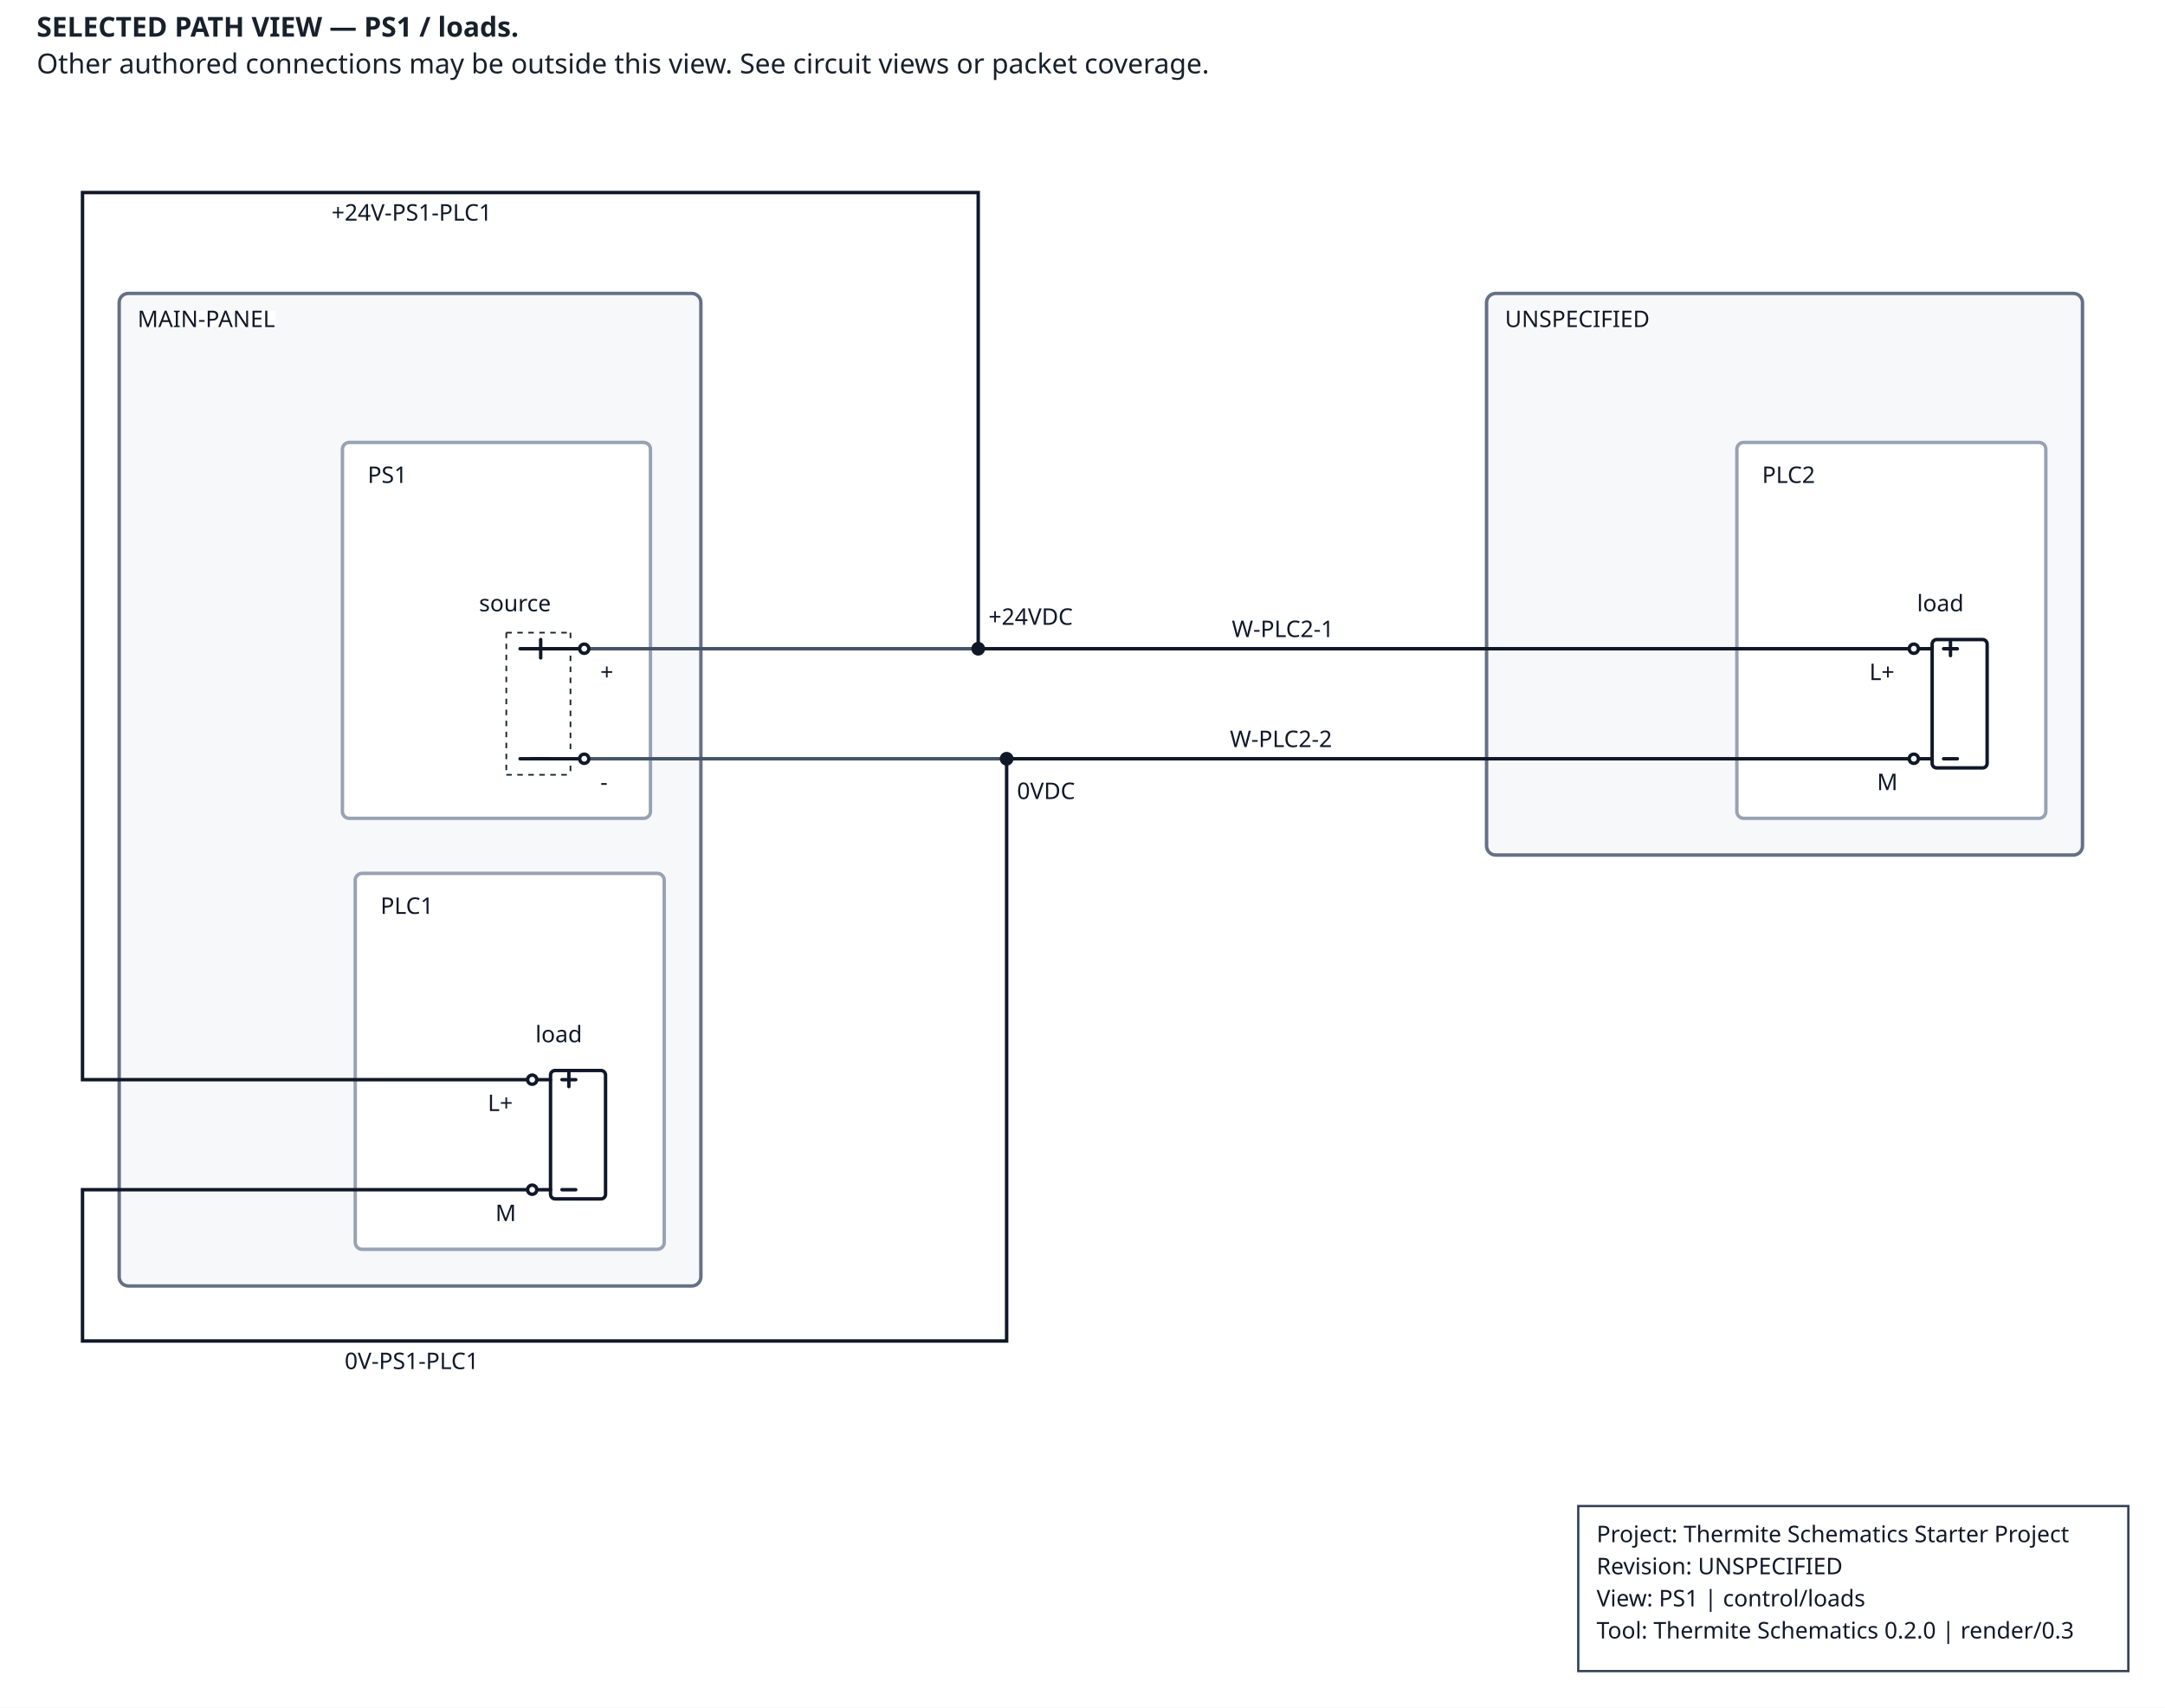
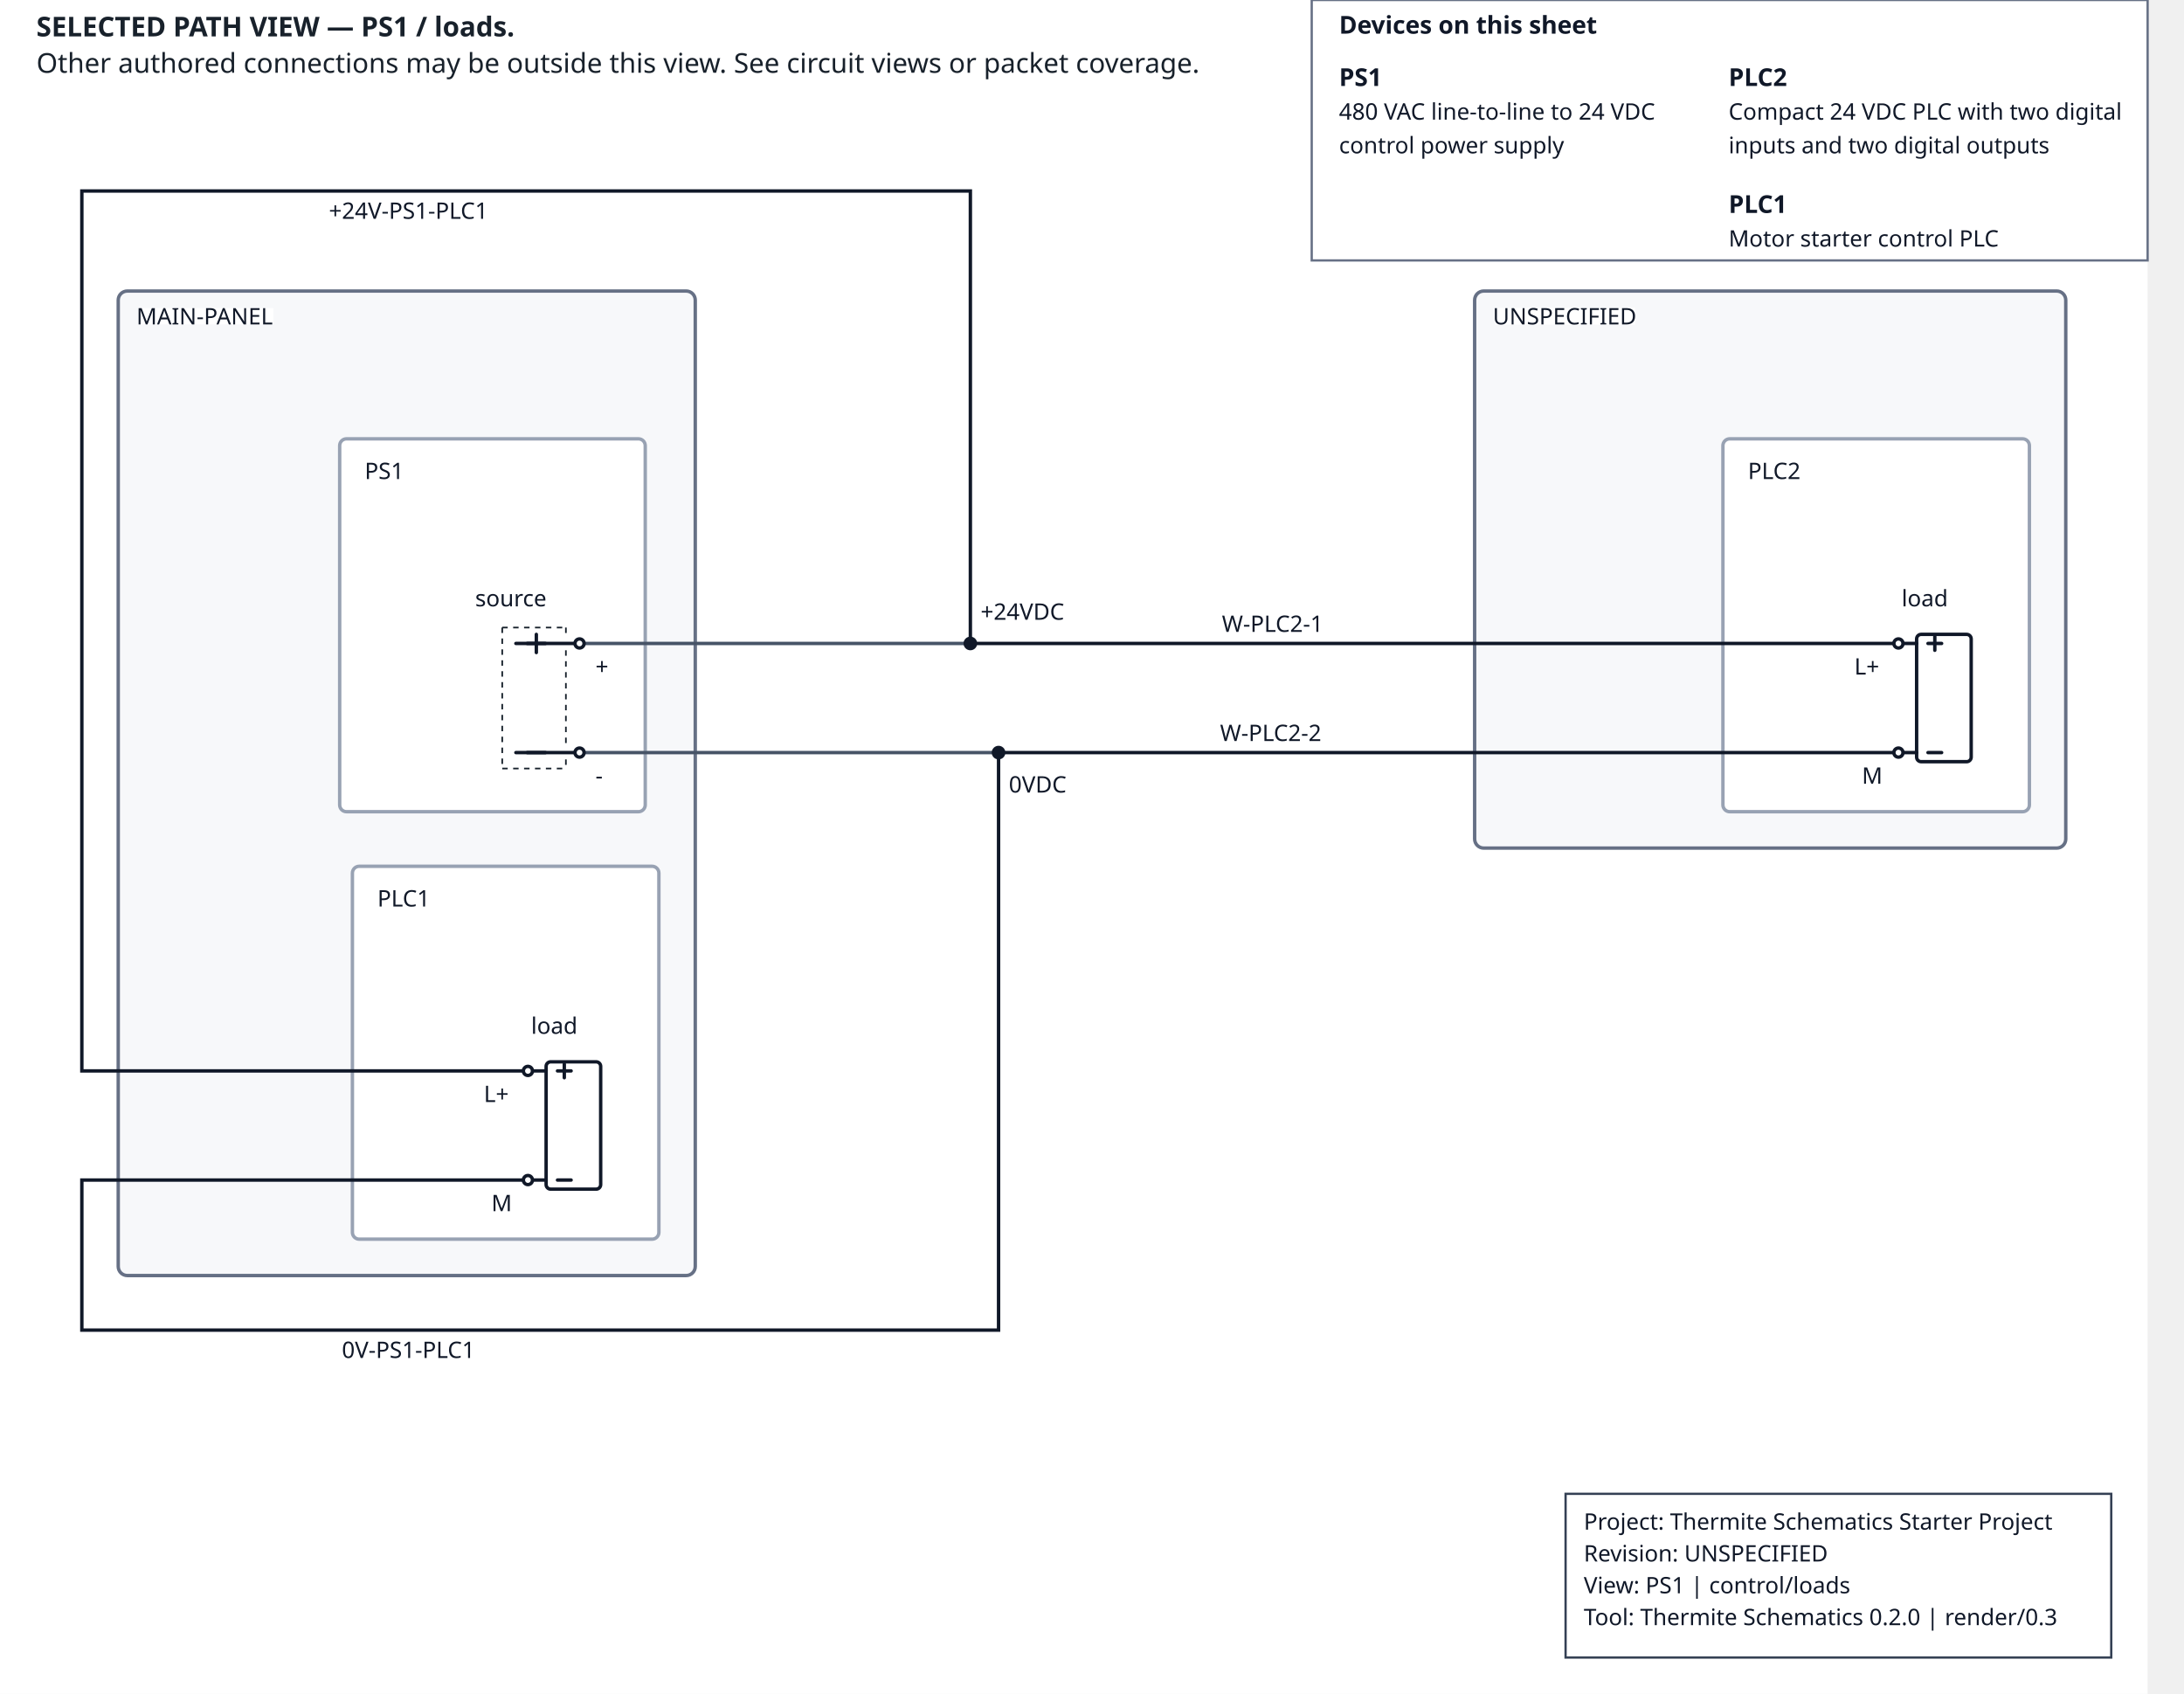
- <svg xmlns="http://www.w3.org/2000/svg" version="1.1" viewBox="0 0 944.6 745" width="944.6" height="745" role="img" aria-label="loads schematic: PS1" data-project-name="Thermite Schematics Starter Project" data-project-revision="UNSPECIFIED" data-tool-version="0.2.0" data-view-format="schematic-view/0.2" data-view-family="control" data-view-intent="loads" data-view-flow="left-to-right" data-renderer-version="render/0.3" data-symbol-catalog-version="ais-symbols/0.3" data-layout-config-version="elk-layered/0.4+elkjs-0.12.0" data-root-device-uid="33a15867-296b-40e4-a56b-15282f131b4c">
+ <svg xmlns="http://www.w3.org/2000/svg" version="1.1" viewBox="0 0 960.6 745" width="960.6" height="745" role="img" aria-label="loads schematic: PS1" data-project-name="Thermite Schematics Starter Project" data-project-revision="UNSPECIFIED" data-tool-version="0.2.0" data-view-format="schematic-view/0.2" data-view-family="control" data-view-intent="loads" data-view-flow="left-to-right" data-renderer-version="render/0.3" data-symbol-catalog-version="ais-symbols/0.3" data-layout-config-version="elk-layered/0.4+elkjs-0.12.0" data-root-device-uid="33a15867-296b-40e4-a56b-15282f131b4c">
  <style>.location-frame{fill:#f7f8fa;stroke:#667085;stroke-width:1.5}.device-frame{fill:#fff;stroke:#98a2b3;stroke-width:1.5}.net-path{fill:none;stroke:#101828;stroke-width:1.5;stroke-linecap:square;stroke-linejoin:miter}.boundary-path{fill:none;stroke:#475467;stroke-width:1.5;stroke-linecap:square;stroke-linejoin:miter}.symbol-body,.symbol-operator,.symbol-actuator,.symbol-annotation{fill:none;stroke:#101828;stroke-width:1.5;stroke-linecap:round;stroke-linejoin:round}.symbol-terminal{fill:#fff;stroke:#101828;stroke-width:1.5}.terminal-marker{fill:#fff;stroke:#101828;stroke-width:1.5}.junction-dot{fill:#101828;stroke:none}.label-background{fill:#fff;stroke:none}.label-text{fill:#101828;stroke:none}</style>
  <defs>
    <clipPath id="clip-005b0022006c006100620065006c0022002c00220064006500760069006300650022002c0022005b005c0022006400650076006900630065005c0022002c005c002200380031003100340038006100640033002d0038006300300033002d0034006300380064002d0038006300370030002d003600620033003300620062003300620030003200360036005c0022005d0022002c00220064006500760069006300650022005d" clipPathUnits="userSpaceOnUse">
      <rect width="32.157" height="15.357" x="162.322" y="340.322" />
    </clipPath>
    <clipPath id="clip-005b0022006c006100620065006c0022002c00220064006500760069006300650022002c0022005b005c0022006400650076006900630065005c0022002c005c002200610064006400350061006100310030002d0063006500660038002d0034006200360033002d0039003400630036002d006100360039003500310031003800360037003700300032005c0022005d0022002c00220064006500760069006300650022005d" clipPathUnits="userSpaceOnUse">
      <rect width="32.157" height="15.357" x="765.122" y="152.322" />
    </clipPath>
    <clipPath id="clip-005b0022006c006100620065006c0022002c00220064006500760069006300650022002c0022005b005c0022006400650076006900630065005c0022002c005c002200330033006100310035003800360037002d0032003900360062002d0034003000650034002d0061003500360062002d003100350032003800320066003100330031006200340063005c0022005d0022002c00220064006500760069006300650022005d" clipPathUnits="userSpaceOnUse">
      <rect width="25.957" height="15.357" x="156.722" y="152.322" />
    </clipPath>
    <clipPath id="clip-005b0022006c006100620065006c0022002c002200650064006700650022002c0022005b005c00220077006900720065005c0022002c005c002200350062003700300064003700650063002d0031006100380066002d0034006400350033002d0061003600300062002d006500300037003700610038006600660062003100300064005c0022005d0022002c00220063006f006e0064007500630074006f00720022005d" clipPathUnits="userSpaceOnUse">
      <rect width="87.957" height="15.357" x="134.922" y="40.322" />
    </clipPath>
    <clipPath id="clip-005b0022006c006100620065006c0022002c002200650064006700650022002c0022005b005c00220077006900720065005c0022002c005c002200350062003700300064003700650063002d0031006100380066002d0034006400350033002d0061003600300062002d006500300037003700610038006600660062003100300064005c0022005d0022002c0022006e006500740022005d" clipPathUnits="userSpaceOnUse">
      <rect width="44.557" height="15.357" x="431.122" y="213.322" />
    </clipPath>
    <clipPath id="clip-005b0022006c006100620065006c0022002c002200650064006700650022002c0022005b005c00220077006900720065005c0022002c005c002200300030006600380066006400650036002d0035003500610064002d0034006200380032002d0038006200660062002d006100630033006100300032003600380031003600310061005c0022005d0022002c00220063006f006e0064007500630074006f00720022005d" clipPathUnits="userSpaceOnUse">
      <rect width="75.557" height="15.357" x="141.122" y="541.322" />
    </clipPath>
    <clipPath id="clip-005b0022006c006100620065006c0022002c002200650064006700650022002c0022005b005c00220077006900720065005c0022002c005c002200300030006600380066006400650036002d0035003500610064002d0034006200380032002d0038006200660062002d006100630033006100300032003600380031003600310061005c0022005d0022002c0022006e006500740022005d" clipPathUnits="userSpaceOnUse">
      <rect width="32.157" height="15.357" x="443.522" y="289.322" />
    </clipPath>
    <clipPath id="clip-005b0022006c006100620065006c0022002c002200650064006700650022002c0022005b005c00220077006900720065005c0022002c005c002200360036006100330038006500370038002d0031003000610036002d0034003800660063002d0061006600300065002d006100340034003400650031003200380031006100350032005c0022005d0022002c00220063006f006e0064007500630074006f00720022005d" clipPathUnits="userSpaceOnUse">
      <rect width="56.957" height="15.357" x="530.322" y="215.322" />
    </clipPath>
    <clipPath id="clip-005b0022006c006100620065006c0022002c002200650064006700650022002c0022005b005c00220077006900720065005c0022002c005c002200370034003000370061006300340061002d0035006200650062002d0034003200660038002d0062003600330039002d006100370030006400380031003200330064003400360032005c0022005d0022002c00220063006f006e0064007500630074006f00720022005d" clipPathUnits="userSpaceOnUse">
      <rect width="56.957" height="15.357" x="530.322" y="263.322" />
    </clipPath>
    <clipPath id="clip-005b0022006c006100620065006c0022002c0022006c006f0063006100740069006f006e0022002c0022005b005c0022006c006f0063006100740069006f006e005c0022002c005c00220061007500740068006f007200650064005c0022002c005c0022004d00410049004e002d00500041004e0045004c005c0022005d0022002c0022006c006f0063006100740069006f006e0022005d" clipPathUnits="userSpaceOnUse">
      <rect width="69.357" height="15.357" x="56.322" y="84.322" />
    </clipPath>
    <clipPath id="clip-005b0022006c006100620065006c0022002c0022006c006f0063006100740069006f006e0022002c0022005b005c0022006c006f0063006100740069006f006e005c0022002c005c0022007600690072007400750061006c005c0022002c005c00220055004e005300500045004300490046004900450044005c0022005d0022002c0022006c006f0063006100740069006f006e0022005d" clipPathUnits="userSpaceOnUse">
      <rect width="75.557" height="15.357" x="652.922" y="84.322" />
    </clipPath>
    <clipPath id="clip-005b0022006c006100620065006c0022002c00220070006f007200740022002c0022005b005c00220070006f00720074005c0022002c005c0022005b005c005c005c002200660075006e006300740069006f006e005c005c005c0022002c005c005c005c002200380031003100340038006100640033002d0038006300300033002d0034006300380064002d0038006300370030002d003600620033003300620062003300620030003200360036005c005c005c0022002c005c005c005c00220073007500700070006c0079005c005c005c0022005d005c0022002c005c00220070006f007300690074006900760065005c0022005d0022002c0022007400650072006d0069006e0061006c0022005d" clipPathUnits="userSpaceOnUse">
      <rect width="19.757" height="15.357" x="209.122" y="426.322" />
    </clipPath>
    <clipPath id="clip-005b0022006c006100620065006c0022002c00220070006f007200740022002c0022005b005c00220070006f00720074005c0022002c005c0022005b005c005c005c002200660075006e006300740069006f006e005c005c005c0022002c005c005c005c002200380031003100340038006100640033002d0038006300300033002d0034006300380064002d0038006300370030002d003600620033003300620062003300620030003200360036005c005c005c0022002c005c005c005c00220073007500700070006c0079005c005c005c0022005d005c0022002c005c002200720065007400750072006e005c0022005d0022002c0022007400650072006d0069006e0061006c0022005d" clipPathUnits="userSpaceOnUse">
      <rect width="16.427" height="15.357" x="212.452" y="474.322" />
    </clipPath>
    <clipPath id="clip-005b0022006c006100620065006c0022002c00220070006f007200740022002c0022005b005c00220070006f00720074005c0022002c005c0022005b005c005c005c002200660075006e006300740069006f006e005c005c005c0022002c005c005c005c002200610064006400350061006100310030002d0063006500660038002d0034006200360033002d0039003400630036002d006100360039003500310031003800360037003700300032005c005c005c0022002c005c005c005c00220073007500700070006c0079005c005c005c0022005d005c0022002c005c00220070006f007300690074006900760065005c0022005d0022002c0022007400650072006d0069006e0061006c0022005d" clipPathUnits="userSpaceOnUse">
      <rect width="19.757" height="15.357" x="811.922" y="238.322" />
    </clipPath>
    <clipPath id="clip-005b0022006c006100620065006c0022002c00220070006f007200740022002c0022005b005c00220070006f00720074005c0022002c005c0022005b005c005c005c002200660075006e006300740069006f006e005c005c005c0022002c005c005c005c002200610064006400350061006100310030002d0063006500660038002d0034006200360033002d0039003400630036002d006100360039003500310031003800360037003700300032005c005c005c0022002c005c005c005c00220073007500700070006c0079005c005c005c0022005d005c0022002c005c002200720065007400750072006e005c0022005d0022002c0022007400650072006d0069006e0061006c0022005d" clipPathUnits="userSpaceOnUse">
      <rect width="16.427" height="15.357" x="815.252" y="286.322" />
    </clipPath>
    <clipPath id="clip-005b0022006c006100620065006c0022002c00220070006f007200740022002c0022005b005c00220070006f00720074005c0022002c005c0022005b005c005c005c002200660075006e006300740069006f006e005c005c005c0022002c005c005c005c002200330033006100310035003800360037002d0032003900360062002d0034003000650034002d0061003500360062002d003100350032003800320066003100330031006200340063005c005c005c0022002c005c005c005c002200640063005f006f00750074007000750074005c005c005c0022005d005c0022002c005c00220070006f007300690074006900760065005c0022005d0022002c0022007400650072006d0069006e0061006c0022005d" clipPathUnits="userSpaceOnUse">
      <rect width="13.557" height="15.357" x="258.222" y="238.322" />
    </clipPath>
    <clipPath id="clip-005b0022006c006100620065006c0022002c00220070006f007200740022002c0022005b005c00220070006f00720074005c0022002c005c0022005b005c005c005c002200660075006e006300740069006f006e005c005c005c0022002c005c005c005c002200330033006100310035003800360037002d0032003900360062002d0034003000650034002d0061003500360062002d003100350032003800320066003100330031006200340063005c005c005c0022002c005c005c005c002200640063005f006f00750074007000750074005c005c005c0022005d005c0022002c005c002200720065007400750072006e005c0022005d0022002c0022007400650072006d0069006e0061006c0022005d" clipPathUnits="userSpaceOnUse">
      <rect width="13.557" height="15.357" x="258.222" y="286.322" />
    </clipPath>
    <clipPath id="clip-005b0022006c006100620065006c0022002c002200730079006d0062006f006c0022002c0022005b005c002200660075006e006300740069006f006e005c0022002c005c002200380031003100340038006100640033002d0038006300300033002d0034006300380064002d0038006300370030002d003600620033003300620062003300620030003200360036005c0022002c005c00220073007500700070006c0079005c0022005d0022002c002200660075006e006300740069006f006e0022005d" clipPathUnits="userSpaceOnUse">
      <rect width="44.557" height="15.357" x="229.922" y="396.322" />
    </clipPath>
    <clipPath id="clip-005b0022006c006100620065006c0022002c002200730079006d0062006f006c0022002c0022005b005c002200660075006e006300740069006f006e005c0022002c005c002200610064006400350061006100310030002d0063006500660038002d0034006200360033002d0039003400630036002d006100360039003500310031003800360037003700300032005c0022002c005c00220073007500700070006c0079005c0022005d0022002c002200660075006e006300740069006f006e0022005d" clipPathUnits="userSpaceOnUse">
      <rect width="44.557" height="15.357" x="832.722" y="208.322" />
    </clipPath>
    <clipPath id="clip-005b0022006c006100620065006c0022002c002200730079006d0062006f006c0022002c0022005b005c002200660075006e006300740069006f006e005c0022002c005c002200330033006100310035003800360037002d0032003900360062002d0034003000650034002d0061003500360062002d003100350032003800320066003100330031006200340063005c0022002c005c002200640063005f006f00750074007000750074005c0022005d0022002c002200660075006e006300740069006f006e0022005d" clipPathUnits="userSpaceOnUse">
      <rect width="63.157" height="15.357" x="205.322" y="208.322" />
    </clipPath>
  </defs>
  <rect width="944.6" height="745" class="canvas-background" x="0" y="0" fill="#ffffff" />
  <g class="selected-view-notice" data-selected-view-notice="true">
    <text x="16" y="16" fill="#18212b" font-family="Thermite Sans, Thermite Math, sans-serif" font-size="12" font-weight="700">SELECTED PATH VIEW — PS1 / loads.</text>
    <text x="16" y="32" fill="#18212b" font-family="Thermite Sans, Thermite Math, sans-serif" font-size="12">Other authored connections may be outside this view. See circuit views or packet coverage.</text>
  </g>
  <g transform="translate(0 48)">
    <g id="location-0061007500740068006f007200650064--004d00410049004e002d00500041004e0045004c" class="location-group" data-location="MAIN-PANEL">
      <rect width="253.8" height="433" class="location-frame" x="52" y="80" rx="4" ry="4" />
    </g>
    <g id="location-007600690072007400750061006c--0055004e005300500045004300490046004900450044" class="location-group" data-virtual-location="UNSPECIFIED">
      <rect width="260" height="245" class="location-frame" x="648.6" y="80" rx="4" ry="4" />
    </g>
    <g id="device-00330033006100310035003800360037002d0032003900360062002d0034003000650034002d0061003500360062002d003100350032003800320066003100330031006200340063" class="device-group" data-location="MAIN-PANEL" data-device-uid="33a15867-296b-40e4-a56b-15282f131b4c" data-designation="PS1" data-type-id="core:psu-24vdc">
      <rect width="134.4" height="164" class="device-frame" x="149.4" y="145" rx="3" ry="3" />
    </g>
    <g id="device-00380031003100340038006100640033002d0038006300300033002d0034006300380064002d0038006300370030002d003600620033003300620062003300620030003200360036" class="device-group" data-location="MAIN-PANEL" data-device-uid="81148ad3-8c03-4c8d-8c70-6b33bb3b0266" data-designation="PLC1" data-type-id="core:plc-compact">
      <rect width="134.8" height="164" class="device-frame" x="155" y="333" rx="3" ry="3" />
    </g>
    <g id="device-00610064006400350061006100310030002d0063006500660038002d0034006200360033002d0039003400630036002d006100360039003500310031003800360037003700300032" class="device-group" data-device-uid="add5aa10-cef8-4b63-94c6-a69511867702" data-designation="PLC2" data-type-id="core:plc-compact">
      <rect width="134.8" height="164" class="device-frame" x="757.8" y="145" rx="3" ry="3" />
    </g>
    <g id="net-006e00650074003a007300680061003200350036003a0063003800300064006100300033003700660035003200350065003300660033003800620034003200380032003400610066003400610064003400380062003300360030006300330032003500620031003100610063006100650064003700390033006100370061006600370063003600360039003000620033006400310037" class="net-group" data-net-id="net:sha256:c80da037f525e3f38b42824af4ad48b360c325b11acaed793a7af7c6690b3d17" data-potential-uid="46be3efd-17b7-43ee-bb9d-a019c4fb2cdd" data-potential-name="+24VDC">
      <path id="wire-00350062003700300064003700650063002d0031006100380066002d0034006400350033002d0061003600300062002d006500300037003700610038006600660062003100300064" class="net-path wire-path" d="M 426.8 235 V 36 H 36 V 423 H 232.2" data-designation="W-CTL-001" data-net-id="net:sha256:c80da037f525e3f38b42824af4ad48b360c325b11acaed793a7af7c6690b3d17" data-wire-uid="5b70d7ec-1a8f-4d53-a60b-e077a8ffb10d" data-source-device-uid="81148ad3-8c03-4c8d-8c70-6b33bb3b0266" data-source-terminal-key="L+" data-target-device-uid="33a15867-296b-40e4-a56b-15282f131b4c" data-target-terminal-key="+" />
      <path id="boundary-005b00220062006f0075006e0064006100720079002d007300650067006d0065006e00740022002c0022005b005c0022006a0075006e006300740069006f006e005c0022002c005c0022006e00650074003a007300680061003200350036003a0063003800300064006100300033003700660035003200350065003300660033003800620034003200380032003400610066003400610064003400380062003300360030006300330032003500620031003100610063006100650064003700390033006100370061006600370063003600360039003000620033006400310037005c0022002c005c002200330033006100310035003800360037002d0032003900360062002d0034003000650034002d0061003500360062002d003100350032003800320066003100330031006200340063005c0022002c005c0022002b005c0022005d0022002c0022005b005c002200660075006e006300740069006f006e005c0022002c005c002200330033006100310035003800360037002d0032003900360062002d0034003000650034002d0061003500360062002d003100350032003800320066003100330031006200340063005c0022002c005c002200640063005f006f00750074007000750074005c0022005d0022005d" class="boundary-path" d="M 254.9 235 H 426.8" data-net-id="net:sha256:c80da037f525e3f38b42824af4ad48b360c325b11acaed793a7af7c6690b3d17" data-presentation-only="true" data-source-device-uid="33a15867-296b-40e4-a56b-15282f131b4c" data-source-terminal-key="+" data-target-device-uid="33a15867-296b-40e4-a56b-15282f131b4c" data-target-terminal-key="+" />
      <path id="wire-00360036006100330038006500370038002d0031003000610036002d0034003800660063002d0061006600300065002d006100340034003400650031003200380031006100350032" class="net-path wire-path" d="M 426.8 235 H 835" data-designation="W-PLC2-1" data-net-id="net:sha256:c80da037f525e3f38b42824af4ad48b360c325b11acaed793a7af7c6690b3d17" data-wire-uid="66a38e78-10a6-48fc-af0e-a444e1281a52" data-source-device-uid="add5aa10-cef8-4b63-94c6-a69511867702" data-source-terminal-key="L+" data-target-device-uid="33a15867-296b-40e4-a56b-15282f131b4c" data-target-terminal-key="+" />
    </g>
    <g id="net-006e00650074003a007300680061003200350036003a0064003400650065006600650061003600390036003700350065003000610061003600360030006500630030006300360034006500320030003700630031006200380039006300390062006200620039006200390037003100390037003400660034006200310032006600320062006500660036006300650038003900360063" class="net-group" data-net-id="net:sha256:d4eefea69675e0aa660ec0c64e207c1b89c9bbb9b971974f4b12f2bef6ce896c" data-potential-uid="aaccbc22-3208-42dd-ae26-54dce0250f8d" data-potential-name="0VDC">
      <path id="wire-00300030006600380066006400650036002d0035003500610064002d0034006200380032002d0038006200660062002d006100630033006100300032003600380031003600310061" class="net-path wire-path" d="M 439.2 283 V 537 H 36 V 471 H 232.2" data-designation="W-CTL-002" data-net-id="net:sha256:d4eefea69675e0aa660ec0c64e207c1b89c9bbb9b971974f4b12f2bef6ce896c" data-wire-uid="00f8fde6-55ad-4b82-8bfb-ac3a0268161a" data-source-device-uid="81148ad3-8c03-4c8d-8c70-6b33bb3b0266" data-source-terminal-key="M" data-target-device-uid="33a15867-296b-40e4-a56b-15282f131b4c" data-target-terminal-key="-" />
      <path id="boundary-005b00220062006f0075006e0064006100720079002d007300650067006d0065006e00740022002c0022005b005c0022006a0075006e006300740069006f006e005c0022002c005c0022006e00650074003a007300680061003200350036003a0064003400650065006600650061003600390036003700350065003000610061003600360030006500630030006300360034006500320030003700630031006200380039006300390062006200620039006200390037003100390037003400660034006200310032006600320062006500660036006300650038003900360063005c0022002c005c002200330033006100310035003800360037002d0032003900360062002d0034003000650034002d0061003500360062002d003100350032003800320066003100330031006200340063005c0022002c005c0022002d005c0022005d0022002c0022005b005c002200660075006e006300740069006f006e005c0022002c005c002200330033006100310035003800360037002d0032003900360062002d0034003000650034002d0061003500360062002d003100350032003800320066003100330031006200340063005c0022002c005c002200640063005f006f00750074007000750074005c0022005d0022005d" class="boundary-path" d="M 254.9 283 H 439.2" data-net-id="net:sha256:d4eefea69675e0aa660ec0c64e207c1b89c9bbb9b971974f4b12f2bef6ce896c" data-presentation-only="true" data-source-device-uid="33a15867-296b-40e4-a56b-15282f131b4c" data-source-terminal-key="-" data-target-device-uid="33a15867-296b-40e4-a56b-15282f131b4c" data-target-terminal-key="-" />
      <path id="wire-00370034003000370061006300340061002d0035006200650062002d0034003200660038002d0062003600330039002d006100370030006400380031003200330064003400360032" class="net-path wire-path" d="M 439.2 283 H 835" data-designation="W-PLC2-2" data-net-id="net:sha256:d4eefea69675e0aa660ec0c64e207c1b89c9bbb9b971974f4b12f2bef6ce896c" data-wire-uid="7407ac4a-5beb-42f8-b639-a70d8123d462" data-source-device-uid="add5aa10-cef8-4b63-94c6-a69511867702" data-source-terminal-key="M" data-target-device-uid="33a15867-296b-40e4-a56b-15282f131b4c" data-target-terminal-key="-" />
    </g>
    <circle id="junction-005b0022006a0075006e006300740069006f006e0022002c0022006e00650074003a007300680061003200350036003a00630038003000640061003000330037006600350032003500650033006600330038006200340032003800320034006100660034006100640034003800620033003600300063003300320035006200310031006100630061006500640037003900330061003700610066003700630036003600390030006200330064003100370022002c002200330033006100310035003800360037002d0032003900360062002d0034003000650034002d0061003500360062002d0031003500320038003200660031003300310062003400630022002c0022002b0022005d" class="junction-dot" cx="426.8" cy="235" r="3" data-device-uid="33a15867-296b-40e4-a56b-15282f131b4c" data-terminal-key="+" data-net-id="net:sha256:c80da037f525e3f38b42824af4ad48b360c325b11acaed793a7af7c6690b3d17" />
    <circle id="junction-005b0022006a0075006e006300740069006f006e0022002c0022006e00650074003a007300680061003200350036003a00640034006500650066006500610036003900360037003500650030006100610036003600300065006300300063003600340065003200300037006300310062003800390063003900620062006200390062003900370031003900370034006600340062003100320066003200620065006600360063006500380039003600630022002c002200330033006100310035003800360037002d0032003900360062002d0034003000650034002d0061003500360062002d0031003500320038003200660031003300310062003400630022002c0022002d0022005d" class="junction-dot" cx="439.2" cy="283" r="3" data-device-uid="33a15867-296b-40e4-a56b-15282f131b4c" data-terminal-key="-" data-net-id="net:sha256:d4eefea69675e0aa660ec0c64e207c1b89c9bbb9b971974f4b12f2bef6ce896c" />
    <g id="function-00330033006100310035003800360037002d0032003900360062002d0034003000650034002d0061003500360062002d003100350032003800320066003100330031006200340063--00640063005f006f00750074007000750074" class="symbol function-symbol source" transform="translate(218.9 227)" data-symbol-id="ais:power-source-dc" data-device-uid="33a15867-296b-40e4-a56b-15282f131b4c" data-function-key="dc_output">
      <line class="symbol-enclosure" x1="2" y1="1" x2="2" y2="63" fill="none" stroke="#17212b" stroke-width="0.72" stroke-dasharray="2.4 2.4" />
      <line class="symbol-enclosure" x1="30" y1="1" x2="30" y2="5" fill="none" stroke="#17212b" stroke-width="0.72" stroke-dasharray="2.4 2.4" />
      <line class="symbol-enclosure" x1="30" y1="11" x2="30" y2="53" fill="none" stroke="#17212b" stroke-width="0.72" stroke-dasharray="2.4 2.4" />
      <line class="symbol-enclosure" x1="30" y1="59" x2="30" y2="63" fill="none" stroke="#17212b" stroke-width="0.72" stroke-dasharray="2.4 2.4" />
      <line class="symbol-enclosure" x1="2" y1="1" x2="30" y2="1" fill="none" stroke="#17212b" stroke-width="0.72" stroke-dasharray="2.4 2.4" />
      <line class="symbol-enclosure" x1="2" y1="63" x2="30" y2="63" fill="none" stroke="#17212b" stroke-width="0.72" stroke-dasharray="2.4 2.4" />
      <line class="symbol-body" x1="8" y1="8" x2="36" y2="8" />
      <line class="symbol-body" x1="8" y1="56" x2="36" y2="56" />
      <line class="symbol-annotation" x1="13" y1="8" x2="21" y2="8" />
      <line class="symbol-annotation" x1="17" y1="4" x2="17" y2="12" />
      <line class="symbol-annotation" x1="13" y1="56" x2="21" y2="56" />
      <circle id="terminal-00330033006100310035003800360037002d0032003900360062002d0034003000650034002d0061003500360062002d003100350032003800320066003100330031006200340063--002b--0070006f007300690074006900760065" class="terminal-marker" cx="36" cy="8" r="2" data-device-uid="33a15867-296b-40e4-a56b-15282f131b4c" data-designation="PS1" data-terminal-key="+" data-member-function-key="dc_output" data-net-id="net:sha256:c80da037f525e3f38b42824af4ad48b360c325b11acaed793a7af7c6690b3d17" />
      <circle id="terminal-00330033006100310035003800360037002d0032003900360062002d0034003000650034002d0061003500360062002d003100350032003800320066003100330031006200340063--002d--00720065007400750072006e" class="terminal-marker" cx="36" cy="56" r="2" data-device-uid="33a15867-296b-40e4-a56b-15282f131b4c" data-designation="PS1" data-terminal-key="-" data-member-function-key="dc_output" data-net-id="net:sha256:d4eefea69675e0aa660ec0c64e207c1b89c9bbb9b971974f4b12f2bef6ce896c" />
    </g>
    <g id="function-00380031003100340038006100640033002d0038006300300033002d0034006300380064002d0038006300370030002d003600620033003300620062003300620030003200360036--0073007500700070006c0079" class="symbol function-symbol load" transform="translate(232.2 415)" data-symbol-id="ais:dc-load" data-device-uid="81148ad3-8c03-4c8d-8c70-6b33bb3b0266" data-function-key="supply">
      <line class="symbol-body" x1="0" y1="8" x2="8" y2="8" />
      <line class="symbol-body" x1="0" y1="56" x2="8" y2="56" />
      <rect width="24" height="56" class="symbol-body" x="8" y="4" rx="2" ry="2" />
      <line class="symbol-annotation" x1="13" y1="8" x2="19" y2="8" />
      <line class="symbol-annotation" x1="16" y1="5" x2="16" y2="11" />
      <line class="symbol-annotation" x1="13" y1="56" x2="19" y2="56" />
      <circle id="terminal-00380031003100340038006100640033002d0038006300300033002d0034006300380064002d0038006300370030002d003600620033003300620062003300620030003200360036--004c002b--0070006f007300690074006900760065" class="terminal-marker" cx="0" cy="8" r="2" data-device-uid="81148ad3-8c03-4c8d-8c70-6b33bb3b0266" data-designation="PLC1" data-terminal-key="L+" data-member-function-key="supply" data-net-id="net:sha256:c80da037f525e3f38b42824af4ad48b360c325b11acaed793a7af7c6690b3d17" />
      <circle id="terminal-00380031003100340038006100640033002d0038006300300033002d0034006300380064002d0038006300370030002d003600620033003300620062003300620030003200360036--004d--00720065007400750072006e" class="terminal-marker" cx="0" cy="56" r="2" data-device-uid="81148ad3-8c03-4c8d-8c70-6b33bb3b0266" data-designation="PLC1" data-terminal-key="M" data-member-function-key="supply" data-net-id="net:sha256:d4eefea69675e0aa660ec0c64e207c1b89c9bbb9b971974f4b12f2bef6ce896c" />
    </g>
    <g id="function-00610064006400350061006100310030002d0063006500660038002d0034006200360033002d0039003400630036002d006100360039003500310031003800360037003700300032--0073007500700070006c0079" class="symbol function-symbol load" transform="translate(835 227)" data-symbol-id="ais:dc-load" data-device-uid="add5aa10-cef8-4b63-94c6-a69511867702" data-function-key="supply">
      <line class="symbol-body" x1="0" y1="8" x2="8" y2="8" />
      <line class="symbol-body" x1="0" y1="56" x2="8" y2="56" />
      <rect width="24" height="56" class="symbol-body" x="8" y="4" rx="2" ry="2" />
      <line class="symbol-annotation" x1="13" y1="8" x2="19" y2="8" />
      <line class="symbol-annotation" x1="16" y1="5" x2="16" y2="11" />
      <line class="symbol-annotation" x1="13" y1="56" x2="19" y2="56" />
      <circle id="terminal-00610064006400350061006100310030002d0063006500660038002d0034006200360033002d0039003400630036002d006100360039003500310031003800360037003700300032--004c002b--0070006f007300690074006900760065" class="terminal-marker" cx="0" cy="8" r="2" data-device-uid="add5aa10-cef8-4b63-94c6-a69511867702" data-designation="PLC2" data-terminal-key="L+" data-member-function-key="supply" data-net-id="net:sha256:c80da037f525e3f38b42824af4ad48b360c325b11acaed793a7af7c6690b3d17" />
      <circle id="terminal-00610064006400350061006100310030002d0063006500660038002d0034006200360033002d0039003400630036002d006100360039003500310031003800360037003700300032--004d--00720065007400750072006e" class="terminal-marker" cx="0" cy="56" r="2" data-device-uid="add5aa10-cef8-4b63-94c6-a69511867702" data-designation="PLC2" data-terminal-key="M" data-member-function-key="supply" data-net-id="net:sha256:d4eefea69675e0aa660ec0c64e207c1b89c9bbb9b971974f4b12f2bef6ce896c" />
    </g>
    <rect width="20.19" height="7.34" class="label-background label-device" x="166.97" y="343.44" />
-     <text class="label-text label-device" clip-path="url(#clip-005b0022006c006100620065006c0022002c00220064006500760069006300650022002c0022005b005c0022006400650076006900630065005c0022002c005c002200380031003100340038006100640033002d0038006300300033002d0034006300380064002d0038006300370030002d003600620033003300620062003300620030003200360036005c0022005d0022002c00220064006500760069006300650022005d)" x="166" y="350.68" font-family="Thermite Sans, Thermite Math, sans-serif" font-size="10" text-anchor="start" dominant-baseline="alphabetic" data-tag-block="81148ad3-8c03-4c8d-8c70-6b33bb3b0266" data-tag-field="designation" data-tag-kind="body" data-tag-owner-uid="81148ad3-8c03-4c8d-8c70-6b33bb3b0266">PLC1</text>
+     <text class="label-text label-device" clip-path="url(#clip-005b0022006c006100620065006c0022002c00220064006500760069006300650022002c0022005b005c0022006400650076006900630065005c0022002c005c002200380031003100340038006100640033002d0038006300300033002d0034006300380064002d0038006300370030002d003600620033003300620062003300620030003200360036005c0022005d0022002c00220064006500760069006300650022005d)" x="166" y="350.68" font-family="Thermite Sans, Thermite Math, sans-serif" font-size="10" text-anchor="start" dominant-baseline="alphabetic" data-tag-block="81148ad3-8c03-4c8d-8c70-6b33bb3b0266" data-tag-key="PLC1" data-tag-kind="body" data-tag-owner-uid="81148ad3-8c03-4c8d-8c70-6b33bb3b0266">PLC1</text>
    <rect width="21.84" height="7.34" class="label-background label-device" x="769.77" y="155.44" />
-     <text class="label-text label-device" clip-path="url(#clip-005b0022006c006100620065006c0022002c00220064006500760069006300650022002c0022005b005c0022006400650076006900630065005c0022002c005c002200610064006400350061006100310030002d0063006500660038002d0034006200360033002d0039003400630036002d006100360039003500310031003800360037003700300032005c0022005d0022002c00220064006500760069006300650022005d)" x="768.8" y="162.68" font-family="Thermite Sans, Thermite Math, sans-serif" font-size="10" text-anchor="start" dominant-baseline="alphabetic" data-tag-block="add5aa10-cef8-4b63-94c6-a69511867702" data-tag-field="designation" data-tag-kind="body" data-tag-owner-uid="add5aa10-cef8-4b63-94c6-a69511867702">PLC2</text>
+     <text class="label-text label-device" clip-path="url(#clip-005b0022006c006100620065006c0022002c00220064006500760069006300650022002c0022005b005c0022006400650076006900630065005c0022002c005c002200610064006400350061006100310030002d0063006500660038002d0034006200360033002d0039003400630036002d006100360039003500310031003800360037003700300032005c0022005d0022002c00220064006500760069006300650022005d)" x="768.8" y="162.68" font-family="Thermite Sans, Thermite Math, sans-serif" font-size="10" text-anchor="start" dominant-baseline="alphabetic" data-tag-block="add5aa10-cef8-4b63-94c6-a69511867702" data-tag-key="PLC2" data-tag-kind="body" data-tag-owner-uid="add5aa10-cef8-4b63-94c6-a69511867702">PLC2</text>
    <rect width="14.12" height="7.34" class="label-background label-device" x="161.37" y="155.44" />
-     <text class="label-text label-device" clip-path="url(#clip-005b0022006c006100620065006c0022002c00220064006500760069006300650022002c0022005b005c0022006400650076006900630065005c0022002c005c002200330033006100310035003800360037002d0032003900360062002d0034003000650034002d0061003500360062002d003100350032003800320066003100330031006200340063005c0022005d0022002c00220064006500760069006300650022005d)" x="160.4" y="162.68" font-family="Thermite Sans, Thermite Math, sans-serif" font-size="10" text-anchor="start" dominant-baseline="alphabetic" data-tag-block="33a15867-296b-40e4-a56b-15282f131b4c" data-tag-field="designation" data-tag-kind="body" data-tag-owner-uid="33a15867-296b-40e4-a56b-15282f131b4c">PS1</text>
+     <text class="label-text label-device" clip-path="url(#clip-005b0022006c006100620065006c0022002c00220064006500760069006300650022002c0022005b005c0022006400650076006900630065005c0022002c005c002200330033006100310035003800360037002d0032003900360062002d0034003000650034002d0061003500360062002d003100350032003800320066003100330031006200340063005c0022005d0022002c00220064006500760069006300650022005d)" x="160.4" y="162.68" font-family="Thermite Sans, Thermite Math, sans-serif" font-size="10" text-anchor="start" dominant-baseline="alphabetic" data-tag-block="33a15867-296b-40e4-a56b-15282f131b4c" data-tag-key="PS1" data-tag-kind="body" data-tag-owner-uid="33a15867-296b-40e4-a56b-15282f131b4c">PS1</text>
    <rect width="67.52" height="7.34" class="label-background label-conductor" x="145.14" y="41" />
    <text class="label-text label-conductor" clip-path="url(#clip-005b0022006c006100620065006c0022002c002200650064006700650022002c0022005b005c00220077006900720065005c0022002c005c002200350062003700300064003700650063002d0031006100380066002d0034006400350033002d0061003600300062002d006500300037003700610038006600660062003100300064005c0022005d0022002c00220063006f006e0064007500630074006f00720022005d)" x="144.64" y="48.24" font-family="Thermite Sans, Thermite Math, sans-serif" font-size="10" text-anchor="start" dominant-baseline="alphabetic">+24V-PS1-PLC1</text>
    <rect width="35.97" height="7.34" class="label-background label-net" x="431.8" y="217.33" />
    <text class="label-text label-net" clip-path="url(#clip-005b0022006c006100620065006c0022002c002200650064006700650022002c0022005b005c00220077006900720065005c0022002c005c002200350062003700300064003700650063002d0031006100380066002d0034006400350033002d0061003600300062002d006500300037003700610038006600660062003100300064005c0022005d0022002c0022006e006500740022005d)" x="431.3" y="224.57" font-family="Thermite Sans, Thermite Math, sans-serif" font-size="10" text-anchor="start" dominant-baseline="alphabetic">+24VDC</text>
    <rect width="56.09" height="7.35" class="label-background label-conductor" x="150.855" y="542" />
    <text class="label-text label-conductor" clip-path="url(#clip-005b0022006c006100620065006c0022002c002200650064006700650022002c0022005b005c00220077006900720065005c0022002c005c002200300030006600380066006400650036002d0035003500610064002d0034006200380032002d0038006200660062002d006100630033006100300032003600380031003600310061005c0022005d0022002c00220063006f006e0064007500630074006f00720022005d)" x="150.365" y="549.25" font-family="Thermite Sans, Thermite Math, sans-serif" font-size="10" text-anchor="start" dominant-baseline="alphabetic">0V-PS1-PLC1</text>
    <rect width="24.017" height="7.35" class="label-background label-net" x="444.2" y="293.325" />
    <text class="label-text label-net" clip-path="url(#clip-005b0022006c006100620065006c0022002c002200650064006700650022002c0022005b005c00220077006900720065005c0022002c005c002200300030006600380066006400650036002d0035003500610064002d0034006200380032002d0038006200660062002d006100630033006100300032003600380031003600310061005c0022005d0022002c0022006e006500740022005d)" x="443.72" y="300.575" font-family="Thermite Sans, Thermite Math, sans-serif" font-size="10" text-anchor="start" dominant-baseline="alphabetic" textLength="24.8" lengthAdjust="spacingAndGlyphs">0VDC</text>
    <rect width="42.5" height="7.34" class="label-background label-conductor" x="537.55" y="222.66" />
    <text class="label-text label-conductor" clip-path="url(#clip-005b0022006c006100620065006c0022002c002200650064006700650022002c0022005b005c00220077006900720065005c0022002c005c002200360036006100330038006500370038002d0031003000610036002d0034003800660063002d0061006600300065002d006100340034003400650031003200380031006100350032005c0022005d0022002c00220063006f006e0064007500630074006f00720022005d)" x="537.43" y="229.9" font-family="Thermite Sans, Thermite Math, sans-serif" font-size="10" text-anchor="start" dominant-baseline="alphabetic">W-PLC2-1</text>
    <rect width="44.15" height="7.34" class="label-background label-conductor" x="536.725" y="270.66" />
    <text class="label-text label-conductor" clip-path="url(#clip-005b0022006c006100620065006c0022002c002200650064006700650022002c0022005b005c00220077006900720065005c0022002c005c002200370034003000370061006300340061002d0035006200650062002d0034003200660038002d0062003600330039002d006100370030006400380031003200330064003400360032005c0022005d0022002c00220063006f006e0064007500630074006f00720022005d)" x="536.605" y="277.9" font-family="Thermite Sans, Thermite Math, sans-serif" font-size="10" text-anchor="start" dominant-baseline="alphabetic">W-PLC2-2</text>
    <rect width="59.29" height="7.17" class="label-background label-location" x="60.97" y="87.51" />
    <text class="label-text label-location" clip-path="url(#clip-005b0022006c006100620065006c0022002c0022006c006f0063006100740069006f006e0022002c0022005b005c0022006c006f0063006100740069006f006e005c0022002c005c00220061007500740068006f007200650064005c0022002c005c0022004d00410049004e002d00500041004e0045004c005c0022005d0022002c0022006c006f0063006100740069006f006e0022005d)" x="60" y="94.68" font-family="Thermite Sans, Thermite Math, sans-serif" font-size="10" text-anchor="start" dominant-baseline="alphabetic">MAIN-PANEL</text>
    <rect width="61.65" height="7.34" class="label-background label-location" x="657.5" y="87.44" />
    <text class="label-text label-location" clip-path="url(#clip-005b0022006c006100620065006c0022002c0022006c006f0063006100740069006f006e0022002c0022005b005c0022006c006f0063006100740069006f006e005c0022002c005c0022007600690072007400750061006c005c0022002c005c00220055004e005300500045004300490046004900450044005c0022005d0022002c0022006c006f0063006100740069006f006e0022005d)" x="656.6" y="94.68" font-family="Thermite Sans, Thermite Math, sans-serif" font-size="10" text-anchor="start" dominant-baseline="alphabetic">UNSPECIFIED</text>
    <rect width="9.47" height="7.14" class="label-background label-terminal" x="213.77" y="429.54" />
    <text class="label-text label-terminal" clip-path="url(#clip-005b0022006c006100620065006c0022002c00220070006f007200740022002c0022005b005c00220070006f00720074005c0022002c005c0022005b005c005c005c002200660075006e006300740069006f006e005c005c005c0022002c005c005c005c002200380031003100340038006100640033002d0038006300300033002d0034006300380064002d0038006300370030002d003600620033003300620062003300620030003200360036005c005c005c0022002c005c005c005c00220073007500700070006c0079005c005c005c0022005d005c0022002c005c00220070006f007300690074006900760065005c0022005d0022002c0022007400650072006d0069006e0061006c0022005d)" x="212.8" y="436.68" font-family="Thermite Sans, Thermite Math, sans-serif" font-size="10" text-anchor="start" dominant-baseline="alphabetic">L+</text>
    <rect width="7.13" height="7.14" class="label-background label-terminal" x="217.1" y="477.54" />
    <text class="label-text label-terminal" clip-path="url(#clip-005b0022006c006100620065006c0022002c00220070006f007200740022002c0022005b005c00220070006f00720074005c0022002c005c0022005b005c005c005c002200660075006e006300740069006f006e005c005c005c0022002c005c005c005c002200380031003100340038006100640033002d0038006300300033002d0034006300380064002d0038006300370030002d003600620033003300620062003300620030003200360036005c005c005c0022002c005c005c005c00220073007500700070006c0079005c005c005c0022005d005c0022002c005c002200720065007400750072006e005c0022005d0022002c0022007400650072006d0069006e0061006c0022005d)" x="216.13" y="484.68" font-family="Thermite Sans, Thermite Math, sans-serif" font-size="10" text-anchor="start" dominant-baseline="alphabetic">M</text>
    <rect width="9.47" height="7.14" class="label-background label-terminal" x="816.57" y="241.54" />
    <text class="label-text label-terminal" clip-path="url(#clip-005b0022006c006100620065006c0022002c00220070006f007200740022002c0022005b005c00220070006f00720074005c0022002c005c0022005b005c005c005c002200660075006e006300740069006f006e005c005c005c0022002c005c005c005c002200610064006400350061006100310030002d0063006500660038002d0034006200360033002d0039003400630036002d006100360039003500310031003800360037003700300032005c005c005c0022002c005c005c005c00220073007500700070006c0079005c005c005c0022005d005c0022002c005c00220070006f007300690074006900760065005c0022005d0022002c0022007400650072006d0069006e0061006c0022005d)" x="815.6" y="248.68" font-family="Thermite Sans, Thermite Math, sans-serif" font-size="10" text-anchor="start" dominant-baseline="alphabetic">L+</text>
    <rect width="7.13" height="7.14" class="label-background label-terminal" x="819.9" y="289.54" />
    <text class="label-text label-terminal" clip-path="url(#clip-005b0022006c006100620065006c0022002c00220070006f007200740022002c0022005b005c00220070006f00720074005c0022002c005c0022005b005c005c005c002200660075006e006300740069006f006e005c005c005c0022002c005c005c005c002200610064006400350061006100310030002d0063006500660038002d0034006200360033002d0039003400630036002d006100360039003500310031003800360037003700300032005c005c005c0022002c005c005c005c00220073007500700070006c0079005c005c005c0022005d005c0022002c005c002200720065007400750072006e005c0022005d0022002c0022007400650072006d0069006e0061006c0022005d)" x="818.93" y="296.68" font-family="Thermite Sans, Thermite Math, sans-serif" font-size="10" text-anchor="start" dominant-baseline="alphabetic">M</text>
    <rect width="4.7" height="4.84" class="label-background label-terminal" x="262.4" y="242.73" />
    <text class="label-text label-terminal" clip-path="url(#clip-005b0022006c006100620065006c0022002c00220070006f007200740022002c0022005b005c00220070006f00720074005c0022002c005c0022005b005c005c005c002200660075006e006300740069006f006e005c005c005c0022002c005c005c005c002200330033006100310035003800360037002d0032003900360062002d0034003000650034002d0061003500360062002d003100350032003800320066003100330031006200340063005c005c005c0022002c005c005c005c002200640063005f006f00750074007000750074005c005c005c0022005d005c0022002c005c00220070006f007300690074006900760065005c0022005d0022002c0022007400650072006d0069006e0061006c0022005d)" x="261.9" y="248.68" font-family="Thermite Sans, Thermite Math, sans-serif" font-size="10" text-anchor="start" dominant-baseline="alphabetic">+</text>
    <rect width="2.42" height="0.78" class="label-background label-terminal" x="262.3" y="293.61" />
    <text class="label-text label-terminal" clip-path="url(#clip-005b0022006c006100620065006c0022002c00220070006f007200740022002c0022005b005c00220070006f00720074005c0022002c005c0022005b005c005c005c002200660075006e006300740069006f006e005c005c005c0022002c005c005c005c002200330033006100310035003800360037002d0032003900360062002d0034003000650034002d0061003500360062002d003100350032003800320066003100330031006200340063005c005c005c0022002c005c005c005c002200640063005f006f00750074007000750074005c005c005c0022005d005c0022002c005c002200720065007400750072006e005c0022005d0022002c0022007400650072006d0069006e0061006c0022005d)" x="261.9" y="296.68" font-family="Thermite Sans, Thermite Math, sans-serif" font-size="10" text-anchor="start" dominant-baseline="alphabetic">-</text>
    <rect width="18.69" height="7.7" class="label-background label-function" x="234.45" y="399.08" />
    <text class="label-text label-function" clip-path="url(#clip-005b0022006c006100620065006c0022002c002200730079006d0062006f006c0022002c0022005b005c002200660075006e006300740069006f006e005c0022002c005c002200380031003100340038006100640033002d0038006300300033002d0034006300380064002d0038006300370030002d003600620033003300620062003300620030003200360036005c0022002c005c00220073007500700070006c0079005c0022005d0022002c002200660075006e006300740069006f006e0022005d)" x="233.6" y="406.68" font-family="Thermite Sans, Thermite Math, sans-serif" font-size="10" text-anchor="start" dominant-baseline="alphabetic">load</text>
    <rect width="18.69" height="7.7" class="label-background label-function" x="837.25" y="211.08" />
    <text class="label-text label-function" clip-path="url(#clip-005b0022006c006100620065006c0022002c002200730079006d0062006f006c0022002c0022005b005c002200660075006e006300740069006f006e005c0022002c005c002200610064006400350061006100310030002d0063006500660038002d0034006200360033002d0039003400630036002d006100360039003500310031003800360037003700300032005c0022002c005c00220073007500700070006c0079005c0022005d0022002c002200660075006e006300740069006f006e0022005d)" x="836.4" y="218.68" font-family="Thermite Sans, Thermite Math, sans-serif" font-size="10" text-anchor="start" dominant-baseline="alphabetic">load</text>
    <rect width="30.57" height="5.56" class="label-background label-function" x="209.51" y="213.22" />
    <text class="label-text label-function" clip-path="url(#clip-005b0022006c006100620065006c0022002c002200730079006d0062006f006c0022002c0022005b005c002200660075006e006300740069006f006e005c0022002c005c002200330033006100310035003800360037002d0032003900360062002d0034003000650034002d0061003500360062002d003100350032003800320066003100330031006200340063005c0022002c005c002200640063005f006f00750074007000750074005c0022005d0022002c002200660075006e006300740069006f006e0022005d)" x="209" y="218.68" font-family="Thermite Sans, Thermite Math, sans-serif" font-size="10" text-anchor="start" dominant-baseline="alphabetic">source</text>
  </g>
  <g class="title-block">
    <rect width="240" height="72" class="title-block-panel" x="688.6" y="657" fill="#ffffff" stroke="#344054" />
    <text class="title-block-text" x="696.6" y="665" fill="#101828" font-family="Thermite Sans, Thermite Math, sans-serif" font-size="10" text-anchor="start" dominant-baseline="hanging">Project: Thermite Schematics Starter Project</text>
    <text class="title-block-text" x="696.6" y="679" fill="#101828" font-family="Thermite Sans, Thermite Math, sans-serif" font-size="10" text-anchor="start" dominant-baseline="hanging">Revision: UNSPECIFIED</text>
    <text class="title-block-text" x="696.6" y="693" fill="#101828" font-family="Thermite Sans, Thermite Math, sans-serif" font-size="10" text-anchor="start" dominant-baseline="hanging">View: PS1 | control/loads</text>
    <text class="title-block-text" x="696.6" y="707" fill="#101828" font-family="Thermite Sans, Thermite Math, sans-serif" font-size="10" text-anchor="start" dominant-baseline="hanging">Tool: Thermite Schematics 0.2.0 | render/0.3</text>
  </g>
+   <g data-device-legend="true" transform="scale(4)">
+     <rect class="device-legend-frame" x="144.235" y="0" width="91.915" height="28.635" fill="white" stroke="#667085" stroke-width="0.25" />
+     <text x="147.235" y="3.7" font-family="Thermite Sans, Thermite Math, sans-serif" font-size="2.7" font-weight="bold" fill="#101828">Devices on this sheet</text>
+     <g data-device-legend-entry="true" data-tag-owner-uid="33a15867-296b-40e4-a56b-15282f131b4c" data-tag-kind="legend" data-tag-block="33a15867-296b-40e4-a56b-15282f131b4c" data-tag-key="PS1">
+       <text data-tag-owner-uid="33a15867-296b-40e4-a56b-15282f131b4c" data-tag-kind="legend" data-tag-block="33a15867-296b-40e4-a56b-15282f131b4c" data-tag-field="designation" data-tag-key="PS1" x="147.235" y="9.455" font-family="Thermite Sans, Thermite Math, sans-serif" font-size="2.7" font-weight="bold" fill="#101828" xml:space="preserve" style="white-space:pre">PS1</text>
+       <text data-tag-owner-uid="33a15867-296b-40e4-a56b-15282f131b4c" data-tag-kind="legend" data-tag-block="33a15867-296b-40e4-a56b-15282f131b4c" data-tag-field="description" data-tag-key="PS1" x="147.235" y="13.155" font-family="Thermite Sans, Thermite Math, sans-serif" font-size="2.5" font-weight="normal" fill="#101828" xml:space="preserve" style="white-space:pre">480 VAC line-to-line to 24 VDC </text>
+       <text data-tag-owner-uid="33a15867-296b-40e4-a56b-15282f131b4c" data-tag-kind="legend" data-tag-block="33a15867-296b-40e4-a56b-15282f131b4c" data-tag-field="description" data-tag-key="PS1" x="147.235" y="16.855" font-family="Thermite Sans, Thermite Math, sans-serif" font-size="2.5" font-weight="normal" fill="#101828" xml:space="preserve" style="white-space:pre">control power supply</text>
+     </g>
+     <g data-device-legend-entry="true" data-tag-owner-uid="add5aa10-cef8-4b63-94c6-a69511867702" data-tag-kind="legend" data-tag-block="add5aa10-cef8-4b63-94c6-a69511867702" data-tag-key="PLC2">
+       <text data-tag-owner-uid="add5aa10-cef8-4b63-94c6-a69511867702" data-tag-kind="legend" data-tag-block="add5aa10-cef8-4b63-94c6-a69511867702" data-tag-field="designation" data-tag-key="PLC2" x="190.07" y="9.455" font-family="Thermite Sans, Thermite Math, sans-serif" font-size="2.7" font-weight="bold" fill="#101828" xml:space="preserve" style="white-space:pre">PLC2</text>
+       <text data-tag-owner-uid="add5aa10-cef8-4b63-94c6-a69511867702" data-tag-kind="legend" data-tag-block="add5aa10-cef8-4b63-94c6-a69511867702" data-tag-field="description" data-tag-key="PLC2" x="190.07" y="13.155" font-family="Thermite Sans, Thermite Math, sans-serif" font-size="2.5" font-weight="normal" fill="#101828" xml:space="preserve" style="white-space:pre">Compact 24 VDC PLC with two digital </text>
+       <text data-tag-owner-uid="add5aa10-cef8-4b63-94c6-a69511867702" data-tag-kind="legend" data-tag-block="add5aa10-cef8-4b63-94c6-a69511867702" data-tag-field="description" data-tag-key="PLC2" x="190.07" y="16.855" font-family="Thermite Sans, Thermite Math, sans-serif" font-size="2.5" font-weight="normal" fill="#101828" xml:space="preserve" style="white-space:pre">inputs and two digital outputs</text>
+     </g>
+     <g data-device-legend-entry="true" data-tag-owner-uid="81148ad3-8c03-4c8d-8c70-6b33bb3b0266" data-tag-kind="legend" data-tag-block="81148ad3-8c03-4c8d-8c70-6b33bb3b0266" data-tag-key="PLC1">
+       <text data-tag-owner-uid="81148ad3-8c03-4c8d-8c70-6b33bb3b0266" data-tag-kind="legend" data-tag-block="81148ad3-8c03-4c8d-8c70-6b33bb3b0266" data-tag-field="designation" data-tag-key="PLC1" x="190.07" y="23.41" font-family="Thermite Sans, Thermite Math, sans-serif" font-size="2.7" font-weight="bold" fill="#101828" xml:space="preserve" style="white-space:pre">PLC1</text>
+       <text data-tag-owner-uid="81148ad3-8c03-4c8d-8c70-6b33bb3b0266" data-tag-kind="legend" data-tag-block="81148ad3-8c03-4c8d-8c70-6b33bb3b0266" data-tag-field="description" data-tag-key="PLC1" x="190.07" y="27.11" font-family="Thermite Sans, Thermite Math, sans-serif" font-size="2.5" font-weight="normal" fill="#101828" xml:space="preserve" style="white-space:pre">Motor starter control PLC</text>
+     </g>
+   </g>
</svg>
